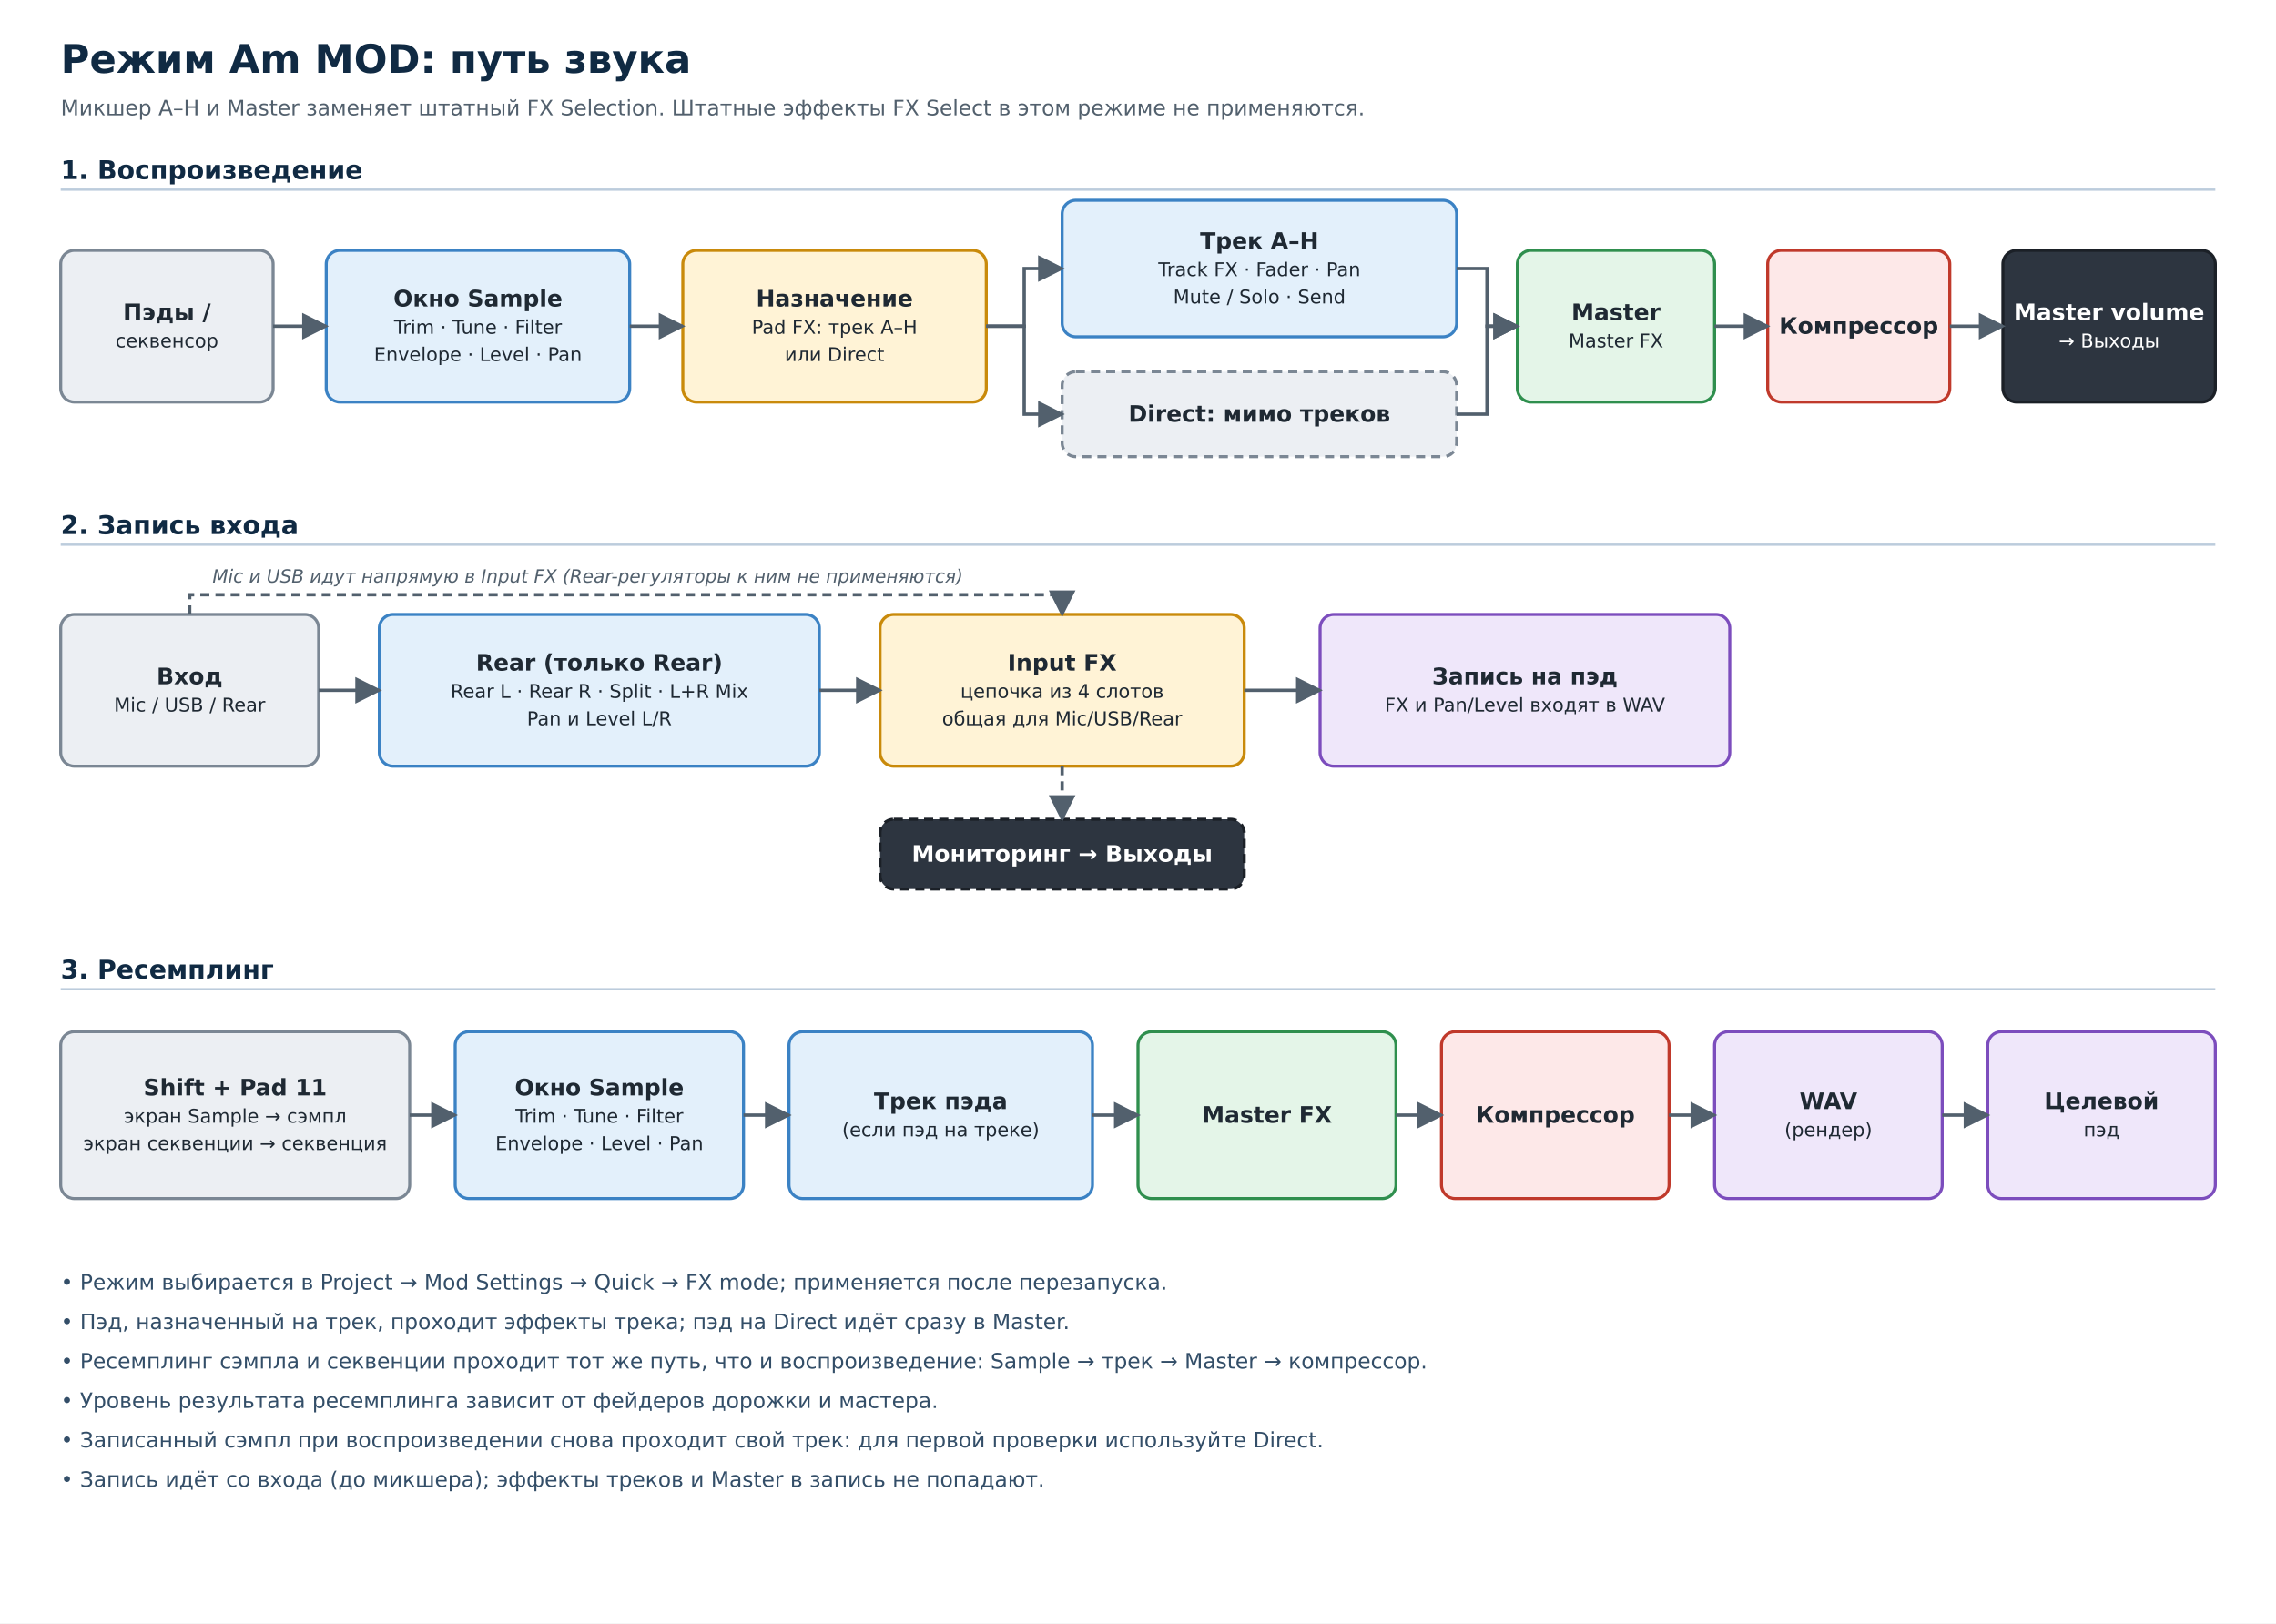
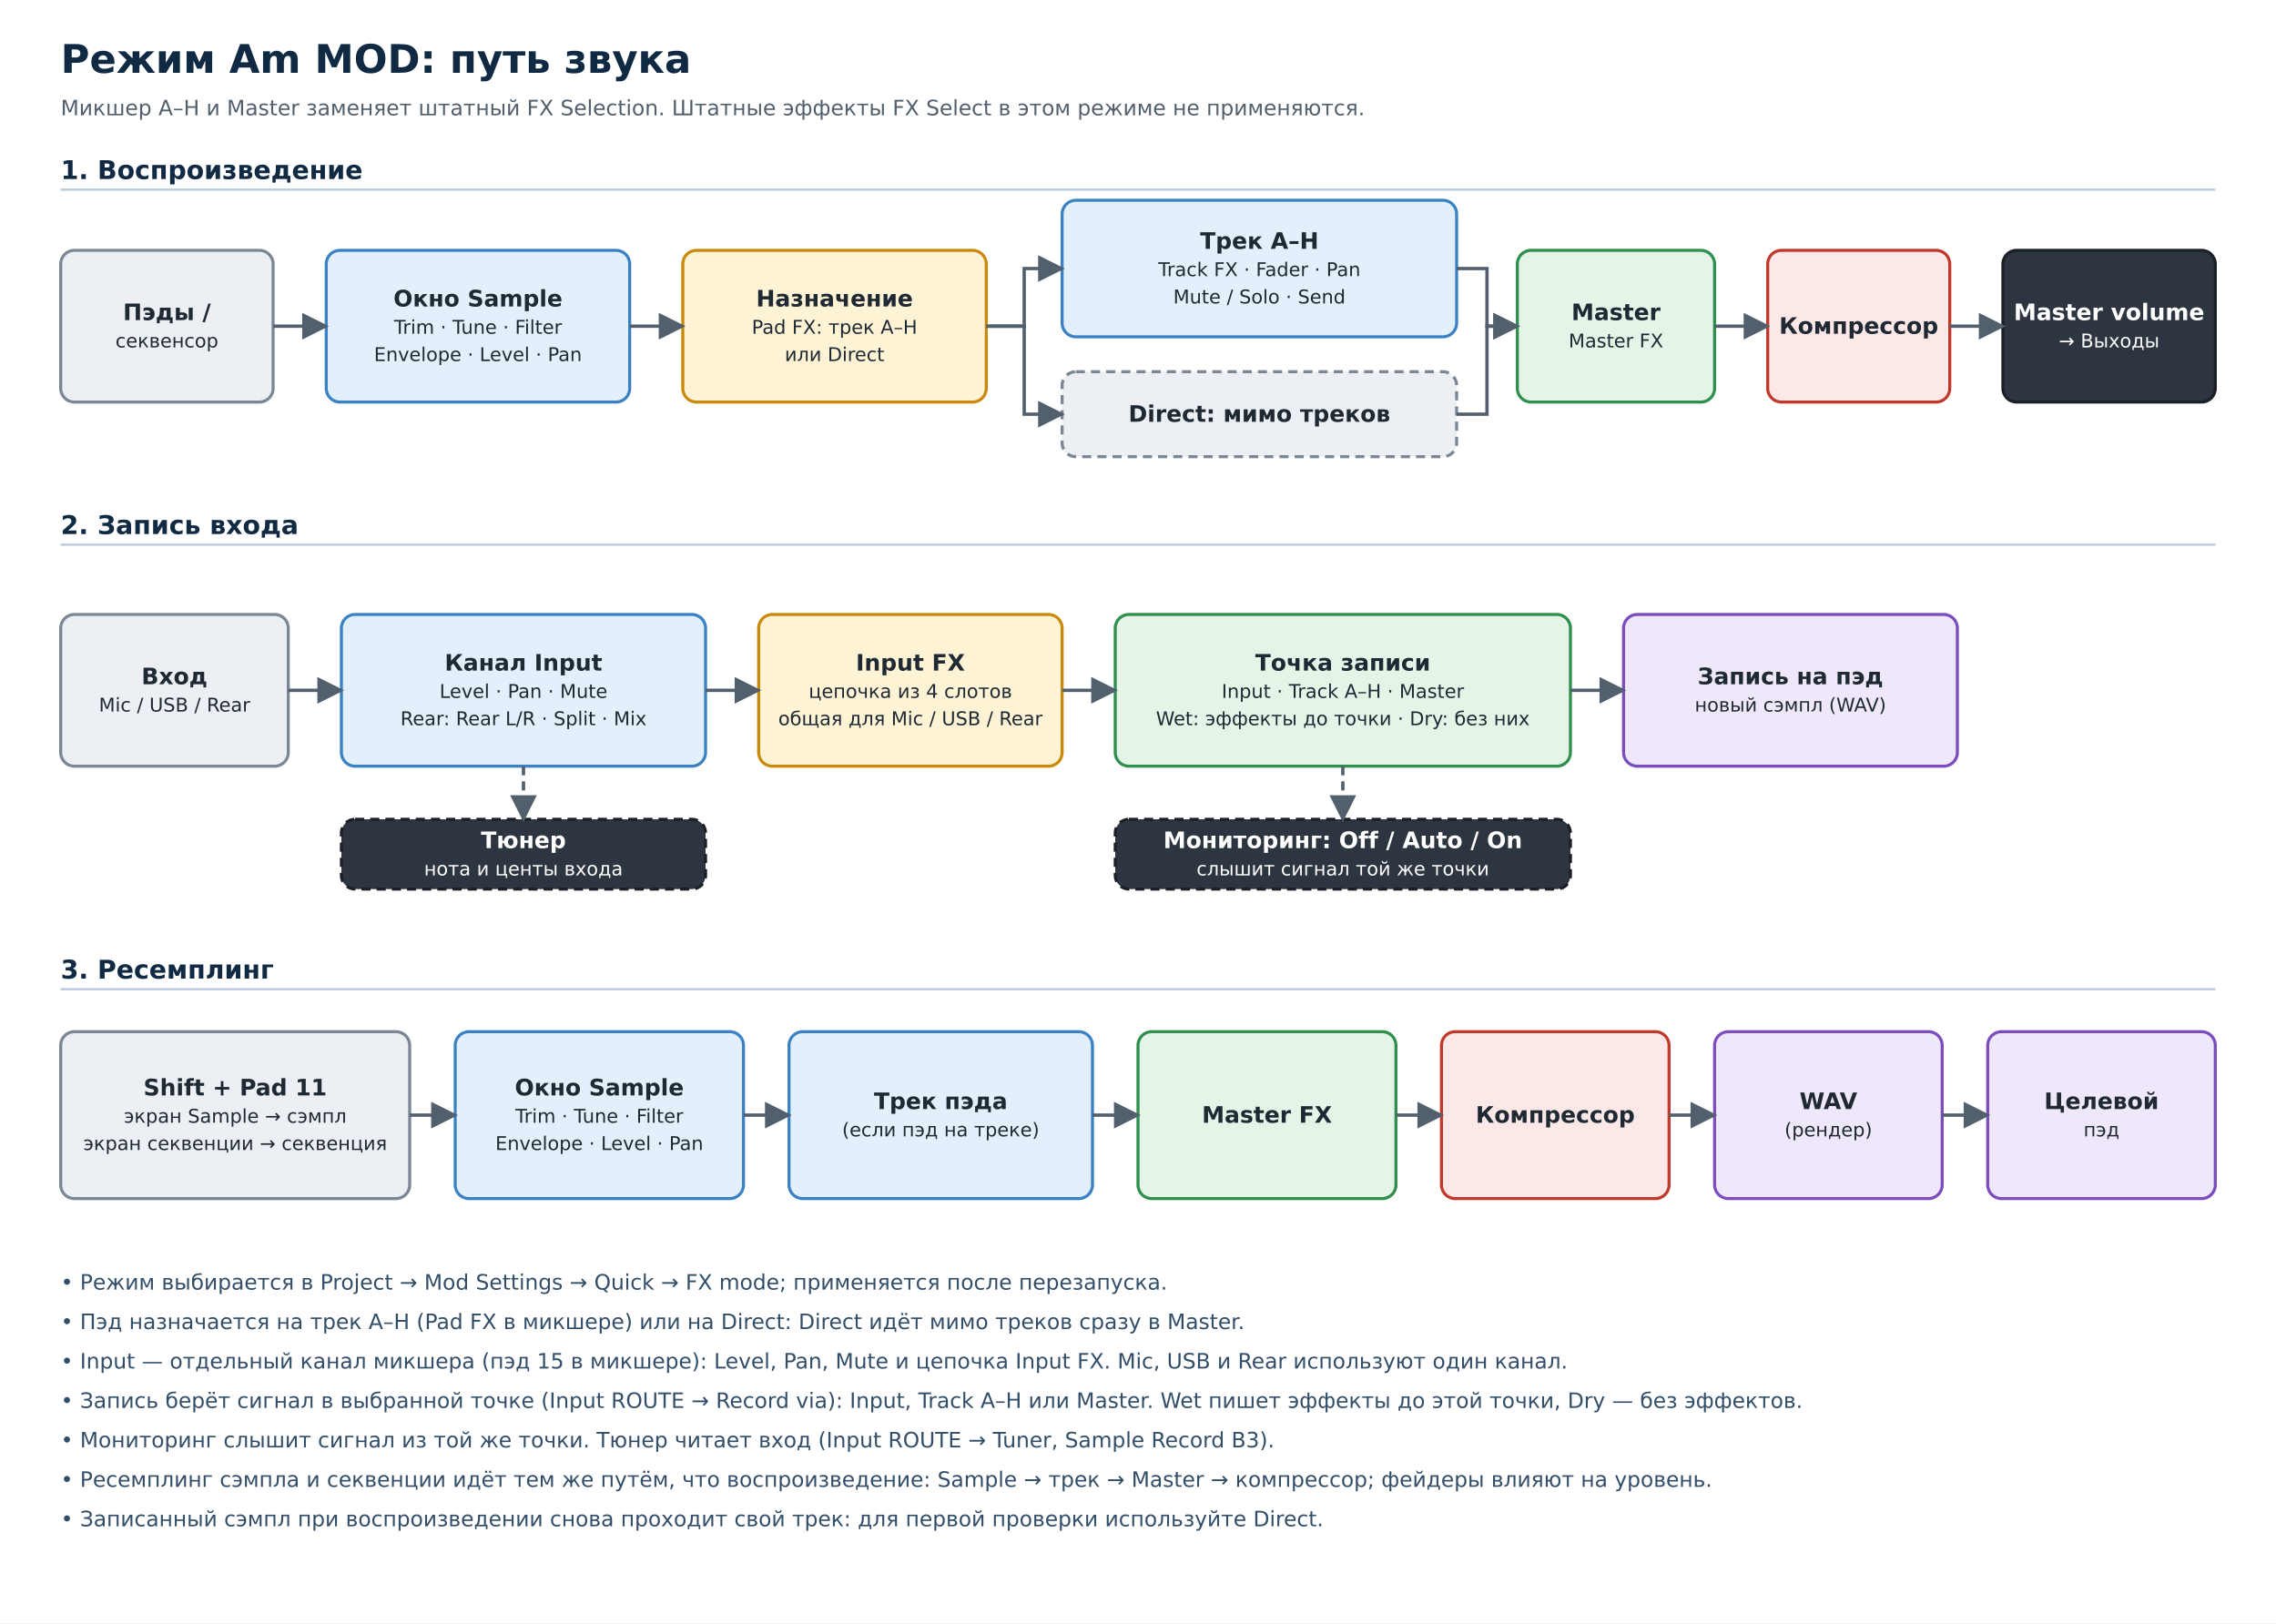
<svg xmlns="http://www.w3.org/2000/svg" width="1500" height="1070" viewBox="0 0 1500 1070" font-family="DejaVu Sans, Arial, Helvetica, sans-serif">
  <defs>
    <marker id="ah" viewBox="0 0 10 10" refX="9" refY="5" markerWidth="8" markerHeight="8" orient="auto-start-reverse">
      <path d="M0,0 L10,5 L0,10 z" fill="#52606d" />
    </marker>
  </defs>
  <rect width="100%" height="100%" fill="#ffffff" />
  <text x="40" y="48" font-size="26" font-weight="700" fill="#102a43" text-anchor="start">Режим Am MOD: путь звука</text>
  <text x="40" y="76" font-size="14" font-weight="400" fill="#52606d" text-anchor="start">Микшер A–H и Master заменяет штатный FX Selection. Штатные эффекты FX Select в этом режиме не применяются.</text>
  <text x="40" y="118" font-size="17" font-weight="700" fill="#102a43" text-anchor="start">1. Воспроизведение</text>
  <line x1="40" y1="125" x2="1460" y2="125" stroke="#bcccdc" stroke-width="1.5" />
  <rect x="40" y="165" width="140" height="100" rx="9" fill="#eceff3" stroke="#7b8794" stroke-width="2" />
  <text x="110.0" y="211.0" font-size="15" font-weight="700" fill="#1f2933" text-anchor="middle">Пэды /</text>
  <text x="110.0" y="229.0" font-size="12.5" font-weight="400" fill="#1f2933" text-anchor="middle">секвенсор</text>
  <rect x="215" y="165" width="200" height="100" rx="9" fill="#e3f0fb" stroke="#3b82c4" stroke-width="2" />
  <text x="315.0" y="202.0" font-size="15" font-weight="700" fill="#1f2933" text-anchor="middle">Окно Sample</text>
  <text x="315.0" y="220.0" font-size="12.5" font-weight="400" fill="#1f2933" text-anchor="middle">Trim · Tune · Filter</text>
  <text x="315.0" y="238.0" font-size="12.5" font-weight="400" fill="#1f2933" text-anchor="middle">Envelope · Level · Pan</text>
  <rect x="450" y="165" width="200" height="100" rx="9" fill="#fff3d6" stroke="#c98a0b" stroke-width="2" />
  <text x="550.0" y="202.0" font-size="15" font-weight="700" fill="#1f2933" text-anchor="middle">Назначение</text>
  <text x="550.0" y="220.0" font-size="12.5" font-weight="400" fill="#1f2933" text-anchor="middle">Pad FX: трек A–H</text>
  <text x="550.0" y="238.0" font-size="12.5" font-weight="400" fill="#1f2933" text-anchor="middle">или Direct</text>
  <rect x="700" y="132" width="260" height="90" rx="9" fill="#e3f0fb" stroke="#3b82c4" stroke-width="2" />
  <text x="830.0" y="164.0" font-size="15" font-weight="700" fill="#1f2933" text-anchor="middle">Трек A–H</text>
  <text x="830.0" y="182.0" font-size="12.5" font-weight="400" fill="#1f2933" text-anchor="middle">Track FX · Fader · Pan</text>
  <text x="830.0" y="200.0" font-size="12.5" font-weight="400" fill="#1f2933" text-anchor="middle">Mute / Solo · Send</text>
  <rect x="700" y="245" width="260" height="56" rx="9" fill="#eceff3" stroke="#7b8794" stroke-width="2" stroke-dasharray="6 4" />
  <text x="830.0" y="278.0" font-size="15" font-weight="700" fill="#1f2933" text-anchor="middle">Direct: мимо треков</text>
  <rect x="1000" y="165" width="130" height="100" rx="9" fill="#e4f5e8" stroke="#2f8f4e" stroke-width="2" />
  <text x="1065.0" y="211.0" font-size="15" font-weight="700" fill="#1f2933" text-anchor="middle">Master</text>
  <text x="1065.0" y="229.0" font-size="12.5" font-weight="400" fill="#1f2933" text-anchor="middle">Master FX</text>
  <rect x="1165" y="165" width="120" height="100" rx="9" fill="#fde8e8" stroke="#c0392b" stroke-width="2" />
  <text x="1225.0" y="220.0" font-size="15" font-weight="700" fill="#1f2933" text-anchor="middle">Компрессор</text>
  <rect x="1320" y="165" width="140" height="100" rx="9" fill="#2d3540" stroke="#1b2027" stroke-width="2" />
  <text x="1390.0" y="211.0" font-size="15" font-weight="700" fill="#ffffff" text-anchor="middle">Master volume</text>
  <text x="1390.0" y="229.0" font-size="12.5" font-weight="400" fill="#ffffff" text-anchor="middle">→ Выходы</text>
  <polyline points="180,215 215,215" fill="none" stroke="#52606d" stroke-width="2.2" marker-end="url(#ah)" />
  <polyline points="415,215 450,215" fill="none" stroke="#52606d" stroke-width="2.2" marker-end="url(#ah)" />
  <polyline points="650,215 675,215 675,177 700,177" fill="none" stroke="#52606d" stroke-width="2.2" marker-end="url(#ah)" />
  <polyline points="650,215 675,215 675,273 700,273" fill="none" stroke="#52606d" stroke-width="2.2" marker-end="url(#ah)" />
  <polyline points="960,177 980,177 980,215 1000,215" fill="none" stroke="#52606d" stroke-width="2.2" marker-end="url(#ah)" />
  <polyline points="960,273 980,273 980,215 1000,215" fill="none" stroke="#52606d" stroke-width="2.2" marker-end="url(#ah)" />
  <polyline points="1130,215 1165,215" fill="none" stroke="#52606d" stroke-width="2.2" marker-end="url(#ah)" />
  <polyline points="1285,215 1320,215" fill="none" stroke="#52606d" stroke-width="2.2" marker-end="url(#ah)" />
  <text x="40" y="352" font-size="17" font-weight="700" fill="#102a43" text-anchor="start">2. Запись входа</text>
  <line x1="40" y1="359" x2="1460" y2="359" stroke="#bcccdc" stroke-width="1.5" />
-   <rect x="40" y="405" width="170" height="100" rx="9" fill="#eceff3" stroke="#7b8794" stroke-width="2" />
-   <text x="125.0" y="451.0" font-size="15" font-weight="700" fill="#1f2933" text-anchor="middle">Вход</text>
-   <text x="125.0" y="469.0" font-size="12.5" font-weight="400" fill="#1f2933" text-anchor="middle">Mic / USB / Rear</text>
-   <rect x="250" y="405" width="290" height="100" rx="9" fill="#e3f0fb" stroke="#3b82c4" stroke-width="2" />
-   <text x="395.0" y="442.0" font-size="15" font-weight="700" fill="#1f2933" text-anchor="middle">Rear (только Rear)</text>
-   <text x="395.0" y="460.0" font-size="12.5" font-weight="400" fill="#1f2933" text-anchor="middle">Rear L · Rear R · Split · L+R Mix</text>
-   <text x="395.0" y="478.0" font-size="12.5" font-weight="400" fill="#1f2933" text-anchor="middle">Pan и Level L/R</text>
-   <rect x="580" y="405" width="240" height="100" rx="9" fill="#fff3d6" stroke="#c98a0b" stroke-width="2" />
-   <text x="700.0" y="442.0" font-size="15" font-weight="700" fill="#1f2933" text-anchor="middle">Input FX</text>
-   <text x="700.0" y="460.0" font-size="12.5" font-weight="400" fill="#1f2933" text-anchor="middle">цепочка из 4 слотов</text>
-   <text x="700.0" y="478.0" font-size="12.5" font-weight="400" fill="#1f2933" text-anchor="middle">общая для Mic/USB/Rear</text>
-   <rect x="870" y="405" width="270" height="100" rx="9" fill="#efe7fa" stroke="#7c4dbd" stroke-width="2" />
-   <text x="1005.0" y="451.0" font-size="15" font-weight="700" fill="#1f2933" text-anchor="middle">Запись на пэд</text>
-   <text x="1005.0" y="469.0" font-size="12.5" font-weight="400" fill="#1f2933" text-anchor="middle">FX и Pan/Level входят в WAV</text>
-   <rect x="580" y="540" width="240" height="46" rx="9" fill="#2d3540" stroke="#1b2027" stroke-width="2" stroke-dasharray="6 4" />
-   <text x="700.0" y="568.0" font-size="15" font-weight="700" fill="#ffffff" text-anchor="middle">Мониторинг → Выходы</text>
-   <polyline points="210,455 250,455" fill="none" stroke="#52606d" stroke-width="2.2" marker-end="url(#ah)" />
-   <polyline points="540,455 580,455" fill="none" stroke="#52606d" stroke-width="2.2" marker-end="url(#ah)" />
-   <polyline points="820,455 870,455" fill="none" stroke="#52606d" stroke-width="2.2" marker-end="url(#ah)" />
-   <polyline points="125,405 125,392 700,392 700,405" fill="none" stroke="#52606d" stroke-width="2.2" stroke-dasharray="6 4" marker-end="url(#ah)" />
-   <text x="140" y="384" font-size="12" font-weight="400" fill="#52606d" text-anchor="start" font-style="italic">Mic и USB идут напрямую в Input FX (Rear-регуляторы к ним не применяются)</text>
-   <polyline points="700,505 700,540" fill="none" stroke="#52606d" stroke-width="2.2" stroke-dasharray="6 4" marker-end="url(#ah)" />
+   <rect x="40" y="405" width="150" height="100" rx="9" fill="#eceff3" stroke="#7b8794" stroke-width="2" />
+   <text x="115.0" y="451.0" font-size="15" font-weight="700" fill="#1f2933" text-anchor="middle">Вход</text>
+   <text x="115.0" y="469.0" font-size="12.5" font-weight="400" fill="#1f2933" text-anchor="middle">Mic / USB / Rear</text>
+   <rect x="225" y="405" width="240" height="100" rx="9" fill="#e3f0fb" stroke="#3b82c4" stroke-width="2" />
+   <text x="345.0" y="442.0" font-size="15" font-weight="700" fill="#1f2933" text-anchor="middle">Канал Input</text>
+   <text x="345.0" y="460.0" font-size="12.5" font-weight="400" fill="#1f2933" text-anchor="middle">Level · Pan · Mute</text>
+   <text x="345.0" y="478.0" font-size="12.5" font-weight="400" fill="#1f2933" text-anchor="middle">Rear: Rear L/R · Split · Mix</text>
+   <rect x="500" y="405" width="200" height="100" rx="9" fill="#fff3d6" stroke="#c98a0b" stroke-width="2" />
+   <text x="600.0" y="442.0" font-size="15" font-weight="700" fill="#1f2933" text-anchor="middle">Input FX</text>
+   <text x="600.0" y="460.0" font-size="12.5" font-weight="400" fill="#1f2933" text-anchor="middle">цепочка из 4 слотов</text>
+   <text x="600.0" y="478.0" font-size="12.5" font-weight="400" fill="#1f2933" text-anchor="middle">общая для Mic / USB / Rear</text>
+   <rect x="735" y="405" width="300" height="100" rx="9" fill="#e4f5e8" stroke="#2f8f4e" stroke-width="2" />
+   <text x="885.0" y="442.0" font-size="15" font-weight="700" fill="#1f2933" text-anchor="middle">Точка записи</text>
+   <text x="885.0" y="460.0" font-size="12.5" font-weight="400" fill="#1f2933" text-anchor="middle">Input · Track A–H · Master</text>
+   <text x="885.0" y="478.0" font-size="12.5" font-weight="400" fill="#1f2933" text-anchor="middle">Wet: эффекты до точки · Dry: без них</text>
+   <rect x="1070" y="405" width="220" height="100" rx="9" fill="#efe7fa" stroke="#7c4dbd" stroke-width="2" />
+   <text x="1180.0" y="451.0" font-size="15" font-weight="700" fill="#1f2933" text-anchor="middle">Запись на пэд</text>
+   <text x="1180.0" y="469.0" font-size="12.5" font-weight="400" fill="#1f2933" text-anchor="middle">новый сэмпл (WAV)</text>
+   <rect x="735" y="540" width="300" height="46" rx="9" fill="#2d3540" stroke="#1b2027" stroke-width="2" stroke-dasharray="6 4" />
+   <text x="885.0" y="559.0" font-size="15" font-weight="700" fill="#ffffff" text-anchor="middle">Мониторинг: Off / Auto / On</text>
+   <text x="885.0" y="577.0" font-size="12.5" font-weight="400" fill="#ffffff" text-anchor="middle">слышит сигнал той же точки</text>
+   <rect x="225" y="540" width="240" height="46" rx="9" fill="#2d3540" stroke="#1b2027" stroke-width="2" stroke-dasharray="6 4" />
+   <text x="345.0" y="559.0" font-size="15" font-weight="700" fill="#ffffff" text-anchor="middle">Тюнер</text>
+   <text x="345.0" y="577.0" font-size="12.5" font-weight="400" fill="#ffffff" text-anchor="middle">нота и центы входа</text>
+   <polyline points="190,455 225,455" fill="none" stroke="#52606d" stroke-width="2.2" marker-end="url(#ah)" />
+   <polyline points="465,455 500,455" fill="none" stroke="#52606d" stroke-width="2.2" marker-end="url(#ah)" />
+   <polyline points="700,455 735,455" fill="none" stroke="#52606d" stroke-width="2.2" marker-end="url(#ah)" />
+   <polyline points="1035,455 1070,455" fill="none" stroke="#52606d" stroke-width="2.2" marker-end="url(#ah)" />
+   <polyline points="885,505 885,540" fill="none" stroke="#52606d" stroke-width="2.2" stroke-dasharray="6 4" marker-end="url(#ah)" />
+   <polyline points="345,505 345,540" fill="none" stroke="#52606d" stroke-width="2.2" stroke-dasharray="6 4" marker-end="url(#ah)" />
  <text x="40" y="645" font-size="17" font-weight="700" fill="#102a43" text-anchor="start">3. Ресемплинг</text>
  <line x1="40" y1="652" x2="1460" y2="652" stroke="#bcccdc" stroke-width="1.5" />
  <rect x="40" y="680" width="230" height="110" rx="9" fill="#eceff3" stroke="#7b8794" stroke-width="2" />
  <text x="155.0" y="722.0" font-size="15" font-weight="700" fill="#1f2933" text-anchor="middle">Shift + Pad 11</text>
  <text x="155.0" y="740.0" font-size="12.5" font-weight="400" fill="#1f2933" text-anchor="middle">экран Sample → сэмпл</text>
  <text x="155.0" y="758.0" font-size="12.5" font-weight="400" fill="#1f2933" text-anchor="middle">экран секвенции → секвенция</text>
  <rect x="300" y="680" width="190" height="110" rx="9" fill="#e3f0fb" stroke="#3b82c4" stroke-width="2" />
  <text x="395.0" y="722.0" font-size="15" font-weight="700" fill="#1f2933" text-anchor="middle">Окно Sample</text>
  <text x="395.0" y="740.0" font-size="12.5" font-weight="400" fill="#1f2933" text-anchor="middle">Trim · Tune · Filter</text>
  <text x="395.0" y="758.0" font-size="12.5" font-weight="400" fill="#1f2933" text-anchor="middle">Envelope · Level · Pan</text>
  <rect x="520" y="680" width="200" height="110" rx="9" fill="#e3f0fb" stroke="#3b82c4" stroke-width="2" />
  <text x="620.0" y="731.0" font-size="15" font-weight="700" fill="#1f2933" text-anchor="middle">Трек пэда</text>
  <text x="620.0" y="749.0" font-size="12.5" font-weight="400" fill="#1f2933" text-anchor="middle">(если пэд на треке)</text>
  <rect x="750" y="680" width="170" height="110" rx="9" fill="#e4f5e8" stroke="#2f8f4e" stroke-width="2" />
  <text x="835.0" y="740.0" font-size="15" font-weight="700" fill="#1f2933" text-anchor="middle">Master FX</text>
  <rect x="950" y="680" width="150" height="110" rx="9" fill="#fde8e8" stroke="#c0392b" stroke-width="2" />
  <text x="1025.0" y="740.0" font-size="15" font-weight="700" fill="#1f2933" text-anchor="middle">Компрессор</text>
  <rect x="1130" y="680" width="150" height="110" rx="9" fill="#efe7fa" stroke="#7c4dbd" stroke-width="2" />
  <text x="1205.0" y="731.0" font-size="15" font-weight="700" fill="#1f2933" text-anchor="middle">WAV</text>
  <text x="1205.0" y="749.0" font-size="12.5" font-weight="400" fill="#1f2933" text-anchor="middle">(рендер)</text>
  <rect x="1310" y="680" width="150" height="110" rx="9" fill="#efe7fa" stroke="#7c4dbd" stroke-width="2" />
  <text x="1385.0" y="731.0" font-size="15" font-weight="700" fill="#1f2933" text-anchor="middle">Целевой</text>
  <text x="1385.0" y="749.0" font-size="12.5" font-weight="400" fill="#1f2933" text-anchor="middle">пэд</text>
  <polyline points="270,735 300,735" fill="none" stroke="#52606d" stroke-width="2.2" marker-end="url(#ah)" />
  <polyline points="490,735 520,735" fill="none" stroke="#52606d" stroke-width="2.2" marker-end="url(#ah)" />
  <polyline points="720,735 750,735" fill="none" stroke="#52606d" stroke-width="2.2" marker-end="url(#ah)" />
  <polyline points="920,735 950,735" fill="none" stroke="#52606d" stroke-width="2.2" marker-end="url(#ah)" />
  <polyline points="1100,735 1130,735" fill="none" stroke="#52606d" stroke-width="2.2" marker-end="url(#ah)" />
  <polyline points="1280,735 1310,735" fill="none" stroke="#52606d" stroke-width="2.2" marker-end="url(#ah)" />
  <text x="40" y="850" font-size="14" font-weight="400" fill="#334e68" text-anchor="start">• Режим выбирается в Project → Mod Settings → Quick → FX mode; применяется после перезапуска.</text>
-   <text x="40" y="876" font-size="14" font-weight="400" fill="#334e68" text-anchor="start">• Пэд, назначенный на трек, проходит эффекты трека; пэд на Direct идёт сразу в Master.</text>
-   <text x="40" y="902" font-size="14" font-weight="400" fill="#334e68" text-anchor="start">• Ресемплинг сэмпла и секвенции проходит тот же путь, что и воспроизведение: Sample → трек → Master → компрессор.</text>
-   <text x="40" y="928" font-size="14" font-weight="400" fill="#334e68" text-anchor="start">• Уровень результата ресемплинга зависит от фейдеров дорожки и мастера.</text>
-   <text x="40" y="954" font-size="14" font-weight="400" fill="#334e68" text-anchor="start">• Записанный сэмпл при воспроизведении снова проходит свой трек: для первой проверки используйте Direct.</text>
-   <text x="40" y="980" font-size="14" font-weight="400" fill="#334e68" text-anchor="start">• Запись идёт со входа (до микшера); эффекты треков и Master в запись не попадают.</text>
+   <text x="40" y="876" font-size="14" font-weight="400" fill="#334e68" text-anchor="start">• Пэд назначается на трек A–H (Pad FX в микшере) или на Direct: Direct идёт мимо треков сразу в Master.</text>
+   <text x="40" y="902" font-size="14" font-weight="400" fill="#334e68" text-anchor="start">• Input — отдельный канал микшера (пэд 15 в микшере): Level, Pan, Mute и цепочка Input FX. Mic, USB и Rear используют один канал.</text>
+   <text x="40" y="928" font-size="14" font-weight="400" fill="#334e68" text-anchor="start">• Запись берёт сигнал в выбранной точке (Input ROUTE → Record via): Input, Track A–H или Master. Wet пишет эффекты до этой точки, Dry — без эффектов.</text>
+   <text x="40" y="954" font-size="14" font-weight="400" fill="#334e68" text-anchor="start">• Мониторинг слышит сигнал из той же точки. Тюнер читает вход (Input ROUTE → Tuner, Sample Record B3).</text>
+   <text x="40" y="980" font-size="14" font-weight="400" fill="#334e68" text-anchor="start">• Ресемплинг сэмпла и секвенции идёт тем же путём, что воспроизведение: Sample → трек → Master → компрессор; фейдеры влияют на уровень.</text>
+   <text x="40" y="1006" font-size="14" font-weight="400" fill="#334e68" text-anchor="start">• Записанный сэмпл при воспроизведении снова проходит свой трек: для первой проверки используйте Direct.</text>
</svg>
